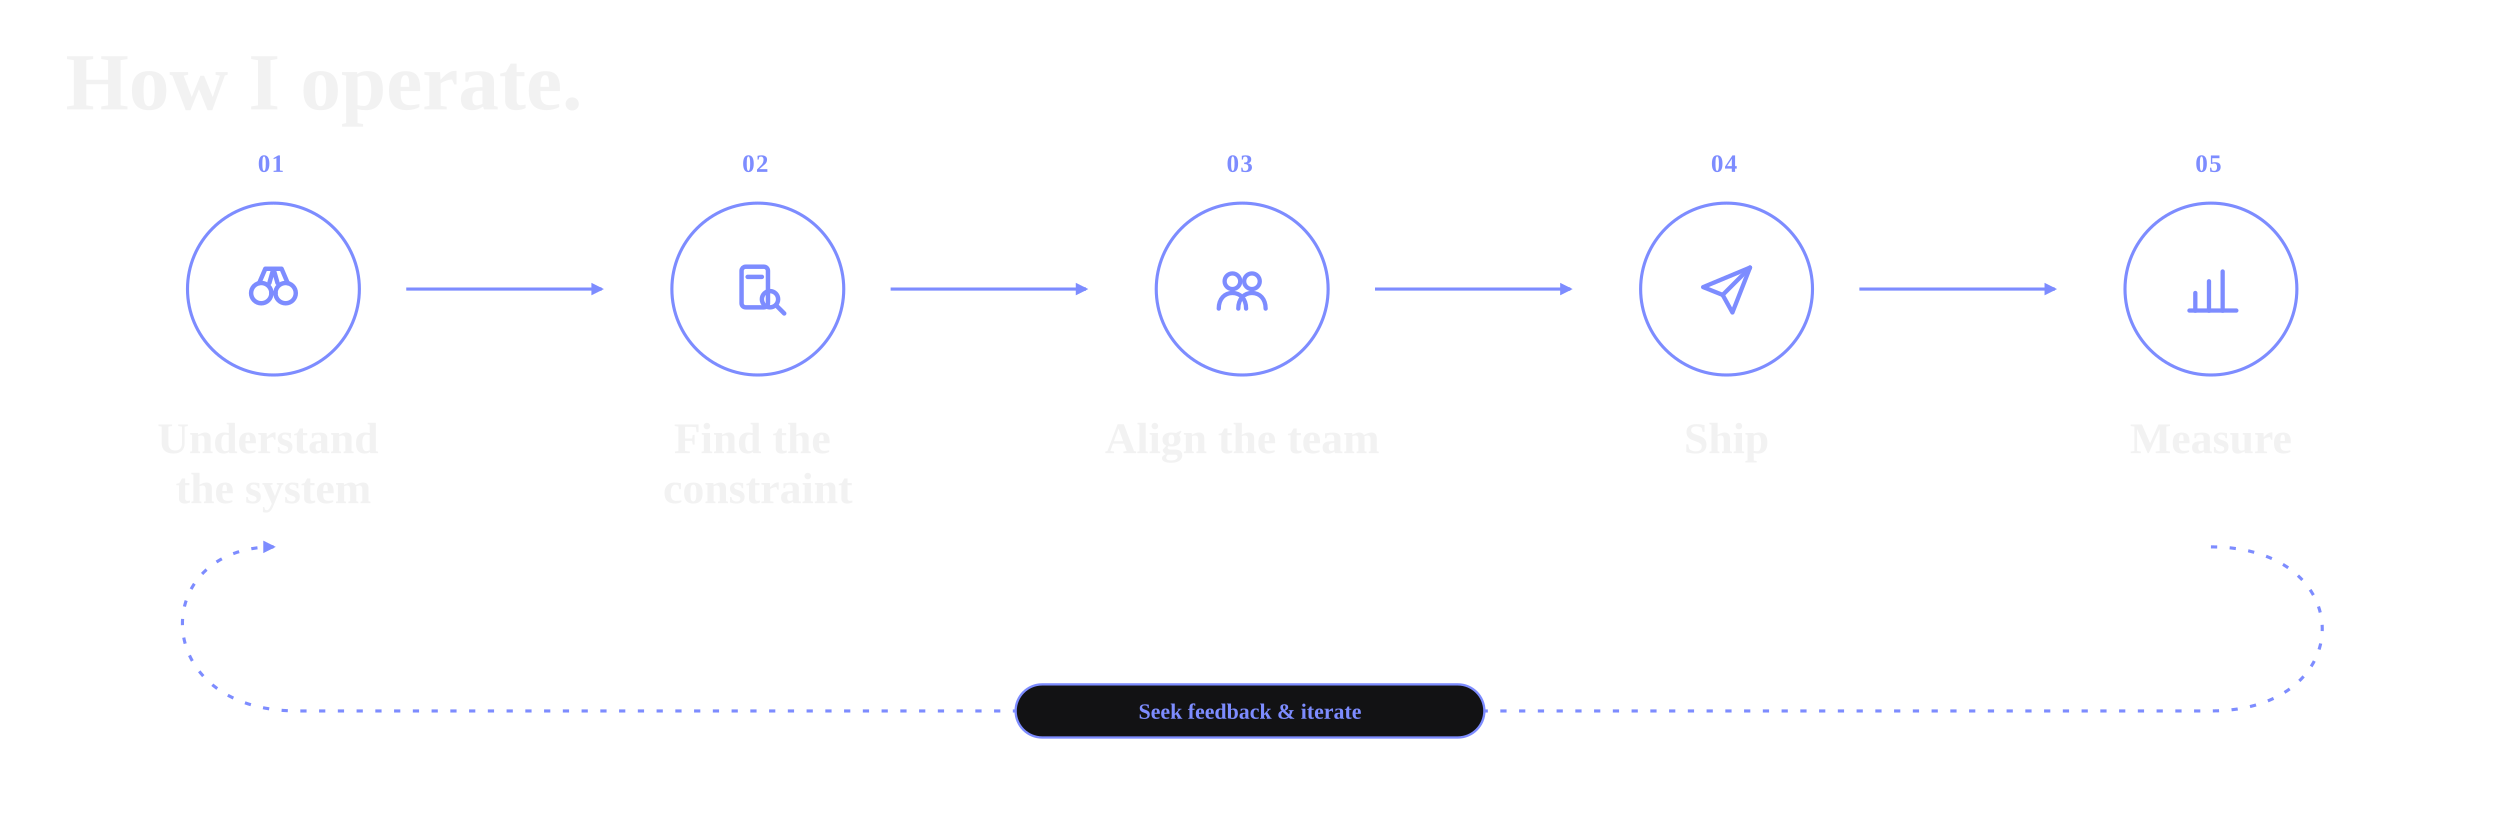
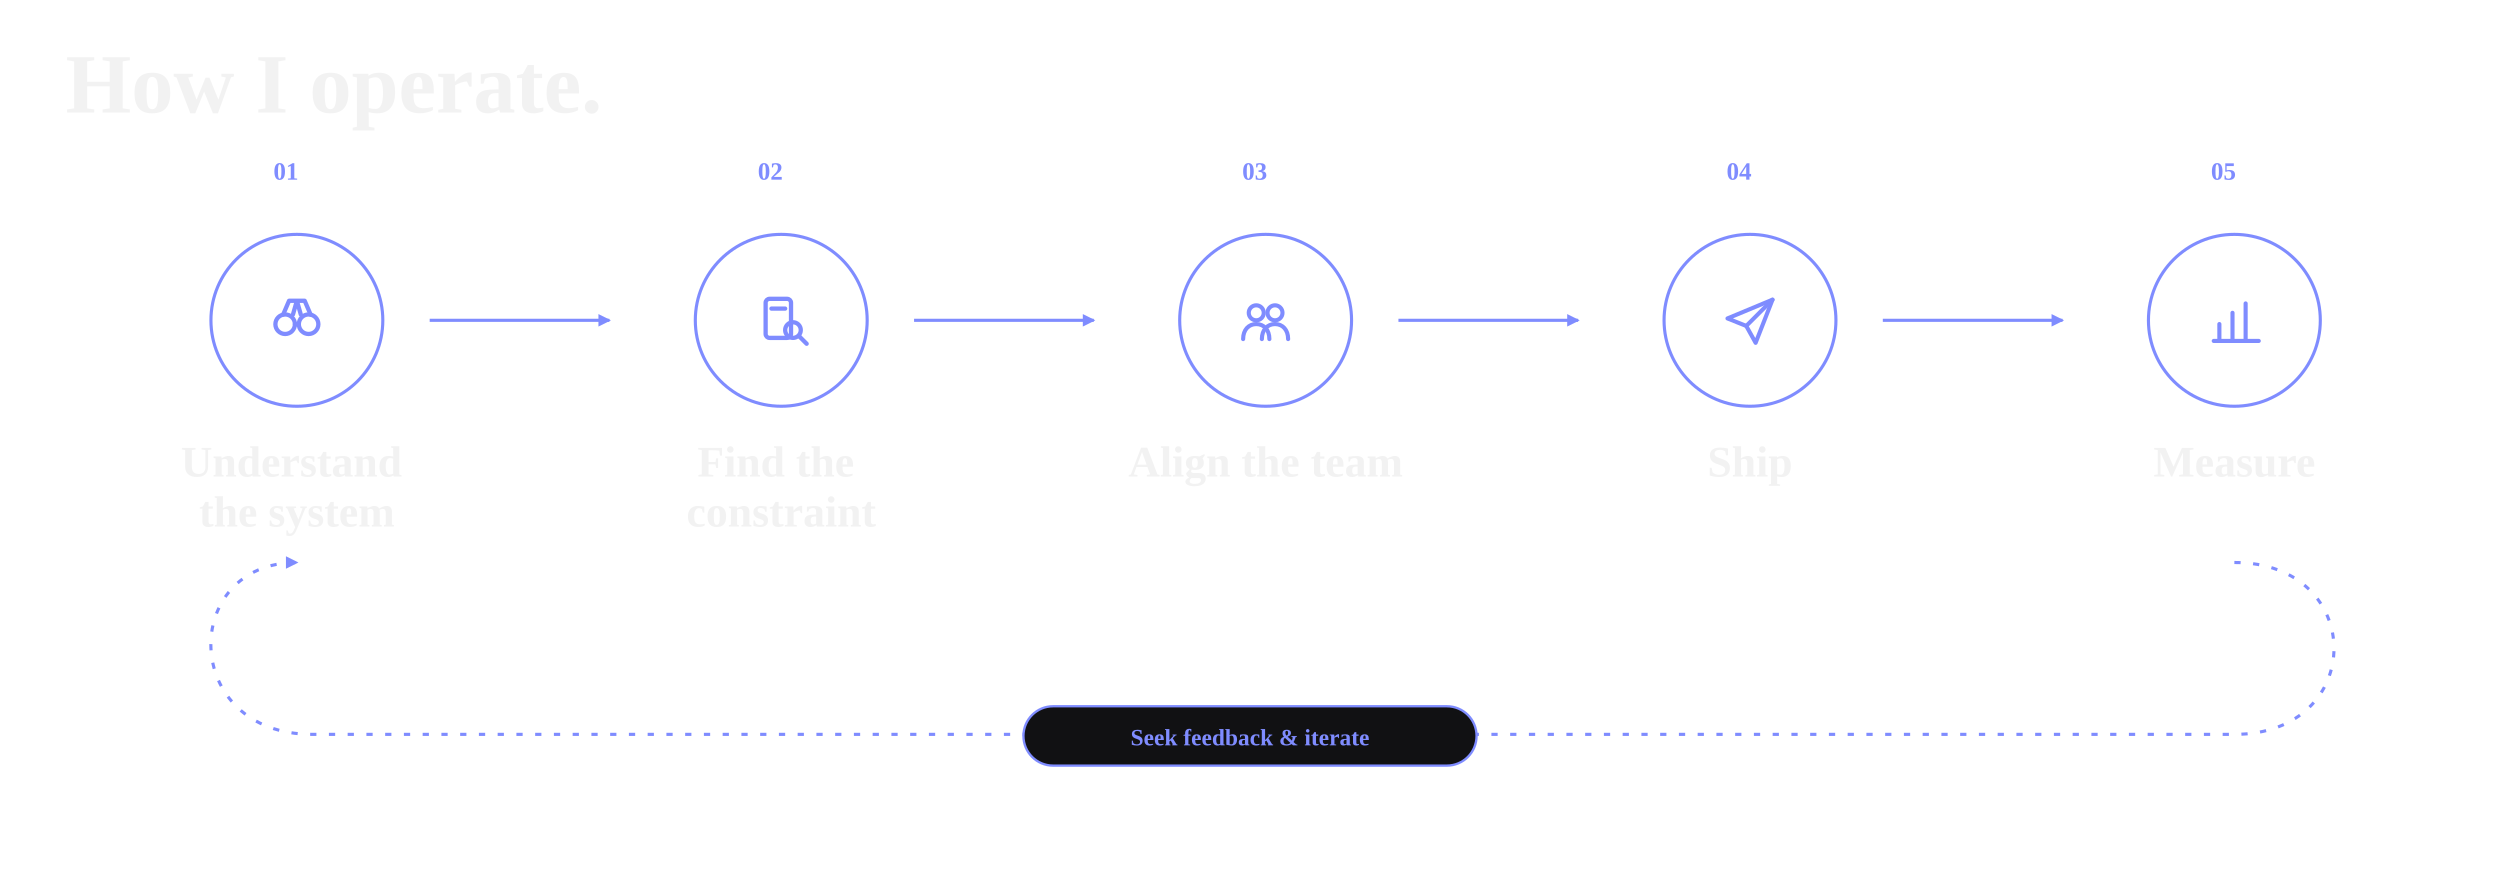
- <svg xmlns="http://www.w3.org/2000/svg" viewBox="0 0 1600 520" role="img" aria-labelledby="how-i-operate-desktop-title how-i-operate-desktop-desc">
+ <svg xmlns="http://www.w3.org/2000/svg" viewBox="0 0 1600 560" role="img" aria-labelledby="how-i-operate-desktop-title how-i-operate-desktop-desc">
  <defs>
-     <marker id="operate-arrow-desktop" markerWidth="8" markerHeight="8" refX="6.5" refY="4" orient="auto" markerUnits="userSpaceOnUse">
-       <path d="M0,0 L8,4 L0,8 Z" fill="var(--accent, #7d8cff)" />
+     <marker id="operate-arrow-desktop" markerWidth="8" markerHeight="8" refX="7" refY="4" orient="auto" markerUnits="userSpaceOnUse">
+       <path d="M0 0 L8 4 L0 8 Z" fill="var(--accent, #7f8cff)" />
    </marker>
-     <style>
-       .bg { fill: transparent; }
-       .accent-stroke { stroke: var(--accent, #7d8cff); }
-       .accent-fill { fill: var(--accent, #7d8cff); }
-       .ink { fill: var(--ink, #f2f2f2); }
-       .muted { fill: var(--ink-secondary, #a5a5a5); }
-       .num {
-         font-family: var(--font-mono, ui-monospace, SFMono-Regular, Menlo, monospace);
-         font-size: 16px;
-         font-weight: 700;
-         letter-spacing: .05em;
-       }
-       .title {
-         font-family: var(--font-heading, Inter, system-ui, sans-serif);
-         font-weight: 700;
-       }
-       .feedback {
-         font-family: var(--font-mono, ui-monospace, SFMono-Regular, Menlo, monospace);
-         font-size: 14px;
-         font-weight: 600;
-       }
-       .icon {
-         stroke: var(--accent, #7d8cff);
-         fill: none;
-         stroke-width: 2.2;
-         stroke-linecap: round;
-         stroke-linejoin: round;
-       }
-     </style>
  </defs>
-   <rect class="bg" width="1600" height="520" />
-   <text x="42" y="70" class="ink title" font-size="52">How I operate.</text>
-   <g class="accent-stroke" fill="none" stroke-width="2" marker-end="url(#operate-arrow-desktop)">
-     <line x1="260" y1="185" x2="385" y2="185" />
-     <line x1="570" y1="185" x2="695" y2="185" />
-     <line x1="880" y1="185" x2="1005" y2="185" />
-     <line x1="1190" y1="185" x2="1315" y2="185" />
+   <rect width="1600" height="560" fill="transparent" />
+   <text x="42" y="72" fill="var(--ink, #f2f2f2)" font-family="var(--font-heading, Inter, system-ui, sans-serif)" font-size="54" font-weight="700">How I operate.</text>
+   <g stroke="var(--accent, #7f8cff)" stroke-width="2" fill="none" marker-end="url(#operate-arrow-desktop)">
+     <line x1="275" y1="205" x2="390" y2="205" />
+     <line x1="585" y1="205" x2="700" y2="205" />
+     <line x1="895" y1="205" x2="1010" y2="205" />
+     <line x1="1205" y1="205" x2="1320" y2="205" />
  </g>
-   <g>
-     <text x="165" y="110" class="accent-fill num">01</text>
-     <circle cx="175" cy="185" r="55" class="accent-stroke" fill="none" stroke-width="2" />
-     <g transform="translate(154.2 164.2) scale(1.3)" class="icon">
-       <circle cx="10" cy="18" r="5" />
-       <circle cx="22" cy="18" r="5" />
-       <path d="M9 13l3-7h4l2 7M23 13l-3-7h-4l-2 7M15 18h2" />
-     </g>
-     <text x="175" y="290" text-anchor="middle" class="ink title" font-size="28">
-       <tspan x="175" dy="0">Understand</tspan>
-       <tspan x="175" dy="32">the system</tspan>
+   <g font-family="var(--font-mono, ui-monospace, monospace)" font-weight="700" fill="var(--accent, #7f8cff)" font-size="16">
+     <text x="175" y="115">01</text>
+     <text x="485" y="115">02</text>
+     <text x="795" y="115">03</text>
+     <text x="1105" y="115">04</text>
+     <text x="1415" y="115">05</text>
+   </g>
+   <g fill="none" stroke="var(--accent, #7f8cff)" stroke-width="2">
+     <circle cx="190" cy="205" r="55" />
+     <circle cx="500" cy="205" r="55" />
+     <circle cx="810" cy="205" r="55" />
+     <circle cx="1120" cy="205" r="55" />
+     <circle cx="1430" cy="205" r="55" />
+   </g>
+   <g transform="translate(170.0 185.0) scale(1.25)" stroke="var(--accent, #7f8cff)" fill="none" stroke-width="2.2" stroke-linecap="round" stroke-linejoin="round">
+     <circle cx="10" cy="18" r="5" />
+     <circle cx="22" cy="18" r="5" />
+     <path d="M9 13l3-7h4l2 7M23 13l-3-7h-4l-2 7M15 18h2" />
+   </g>
+   <g transform="translate(480.0 185.0) scale(1.25)" stroke="var(--accent, #7f8cff)" fill="none" stroke-width="2.2" stroke-linecap="round" stroke-linejoin="round">
+     <rect x="8" y="5" width="13" height="20" rx="2" />
+     <line x1="11" y1="10" x2="18" y2="10" />
+     <circle cx="22" cy="21" r="4" />
+     <line x1="25" y1="24" x2="29" y2="28" />
+   </g>
+   <g transform="translate(790.8 185.8) scale(1.2)" stroke="var(--accent, #7f8cff)" fill="none" stroke-width="2.2" stroke-linecap="round" stroke-linejoin="round">
+     <circle cx="11" cy="12" r="4" />
+     <circle cx="21" cy="12" r="4" />
+     <path d="M4 26c0-5 3-8 7-8s7 3 7 8" />
+     <path d="M14 26c0-5 3-8 7-8s7 3 7 8" />
+   </g>
+   <g transform="translate(1100.8 185.8) scale(1.2)" stroke="var(--accent, #7f8cff)" fill="none" stroke-width="2.2" stroke-linecap="round" stroke-linejoin="round">
+     <path d="M4 15L28 5 19 28 14 19 4 15Z" />
+     <path d="M14 19L28 5" />
+   </g>
+   <g transform="translate(1410.8 185.8) scale(1.2)" stroke="var(--accent, #7f8cff)" fill="none" stroke-width="2.2" stroke-linecap="round" stroke-linejoin="round">
+     <line x1="5" y1="27" x2="29" y2="27" />
+     <line x1="8" y1="27" x2="8" y2="18" />
+     <line x1="15" y1="27" x2="15" y2="12" />
+     <line x1="22" y1="27" x2="22" y2="7" />
+   </g>
+   <g fill="var(--ink, #f2f2f2)" font-family="var(--font-heading, Inter, system-ui, sans-serif)" font-size="28" font-weight="700" text-anchor="middle">
+     <text x="190" y="305">
+       <tspan x="190">Understand</tspan>
+       <tspan x="190" dy="32">the system</tspan>
    </text>
-     <text x="475" y="110" class="accent-fill num">02</text>
-     <circle cx="485" cy="185" r="55" class="accent-stroke" fill="none" stroke-width="2" />
-     <g transform="translate(464.2 164.2) scale(1.3)" class="icon">
-       <rect x="8" y="5" width="13" height="20" rx="2" />
-       <line x1="11" y1="10" x2="18" y2="10" />
-       <circle cx="22" cy="21" r="4" />
-       <line x1="25" y1="24" x2="29" y2="28" />
-     </g>
-     <text x="485" y="290" text-anchor="middle" class="ink title" font-size="28">
-       <tspan x="485" dy="0">Find the</tspan>
-       <tspan x="485" dy="32">constraint</tspan>
+     <text x="500" y="305">
+       <tspan x="500">Find the</tspan>
+       <tspan x="500" dy="32">constraint</tspan>
    </text>
-     <text x="785" y="110" class="accent-fill num">03</text>
-     <circle cx="795" cy="185" r="55" class="accent-stroke" fill="none" stroke-width="2" />
-     <g transform="translate(775.0 165.0) scale(1.25)" class="icon">
-       <circle cx="11" cy="12" r="4" />
-       <circle cx="21" cy="12" r="4" />
-       <path d="M4 26c0-5 3-8 7-8s7 3 7 8" />
-       <path d="M14 26c0-5 3-8 7-8s7 3 7 8" />
-     </g>
-     <text x="795" y="290" text-anchor="middle" class="ink title" font-size="28">
-       <tspan x="795" dy="0">Align the team</tspan>
-     </text>
-     <text x="1095" y="110" class="accent-fill num">04</text>
-     <circle cx="1105" cy="185" r="55" class="accent-stroke" fill="none" stroke-width="2" />
-     <g transform="translate(1085.0 165.0) scale(1.25)" class="icon">
-       <path d="M4 15L28 5 19 28 14 19 4 15Z" />
-       <path d="M14 19L28 5" />
-     </g>
-     <text x="1105" y="290" text-anchor="middle" class="ink title" font-size="28">Ship</text>
-     <text x="1405" y="110" class="accent-fill num">05</text>
-     <circle cx="1415" cy="185" r="55" class="accent-stroke" fill="none" stroke-width="2" />
-     <g transform="translate(1395.0 165.0) scale(1.25)" class="icon">
-       <line x1="5" y1="27" x2="29" y2="27" />
-       <line x1="8" y1="27" x2="8" y2="18" />
-       <line x1="15" y1="27" x2="15" y2="12" />
-       <line x1="22" y1="27" x2="22" y2="7" />
-     </g>
-     <text x="1415" y="290" text-anchor="middle" class="ink title" font-size="28">Measure</text>
+     <text x="810" y="305">Align the team</text>
+     <text x="1120" y="305">Ship</text>
+     <text x="1430" y="305">Measure</text>
  </g>
-   <path d="M1415 350          C1510 350 1510 455 1415 455          L190 455          C95 455 95 350 175 350" class="accent-stroke" fill="none" stroke-width="2" stroke-dasharray="4 8" marker-end="url(#operate-arrow-desktop)" />
-   <rect x="650" y="438" width="300" height="34" rx="17" fill="var(--background, #121214)" stroke="var(--accent, #7d8cff)" stroke-width="1.5" />
-   <text x="800" y="460" text-anchor="middle" class="accent-fill feedback">Seek feedback &amp; iterate</text>
+   <path d="M1430 360          C1515 360 1515 470 1430 470          L200 470          C115 470 115 360 190 360" stroke="var(--accent, #7f8cff)" stroke-width="2" stroke-dasharray="4 8" fill="none" marker-end="url(#operate-arrow-desktop)" />
+   <rect x="655" y="452" width="290" height="38" rx="19" fill="var(--background, #111113)" stroke="var(--accent, #7f8cff)" stroke-width="1.5" />
+   <text x="800" y="477" text-anchor="middle" fill="var(--accent, #7f8cff)" font-family="var(--font-mono, ui-monospace, monospace)" font-size="15" font-weight="600">Seek feedback &amp; iterate</text>
</svg>
